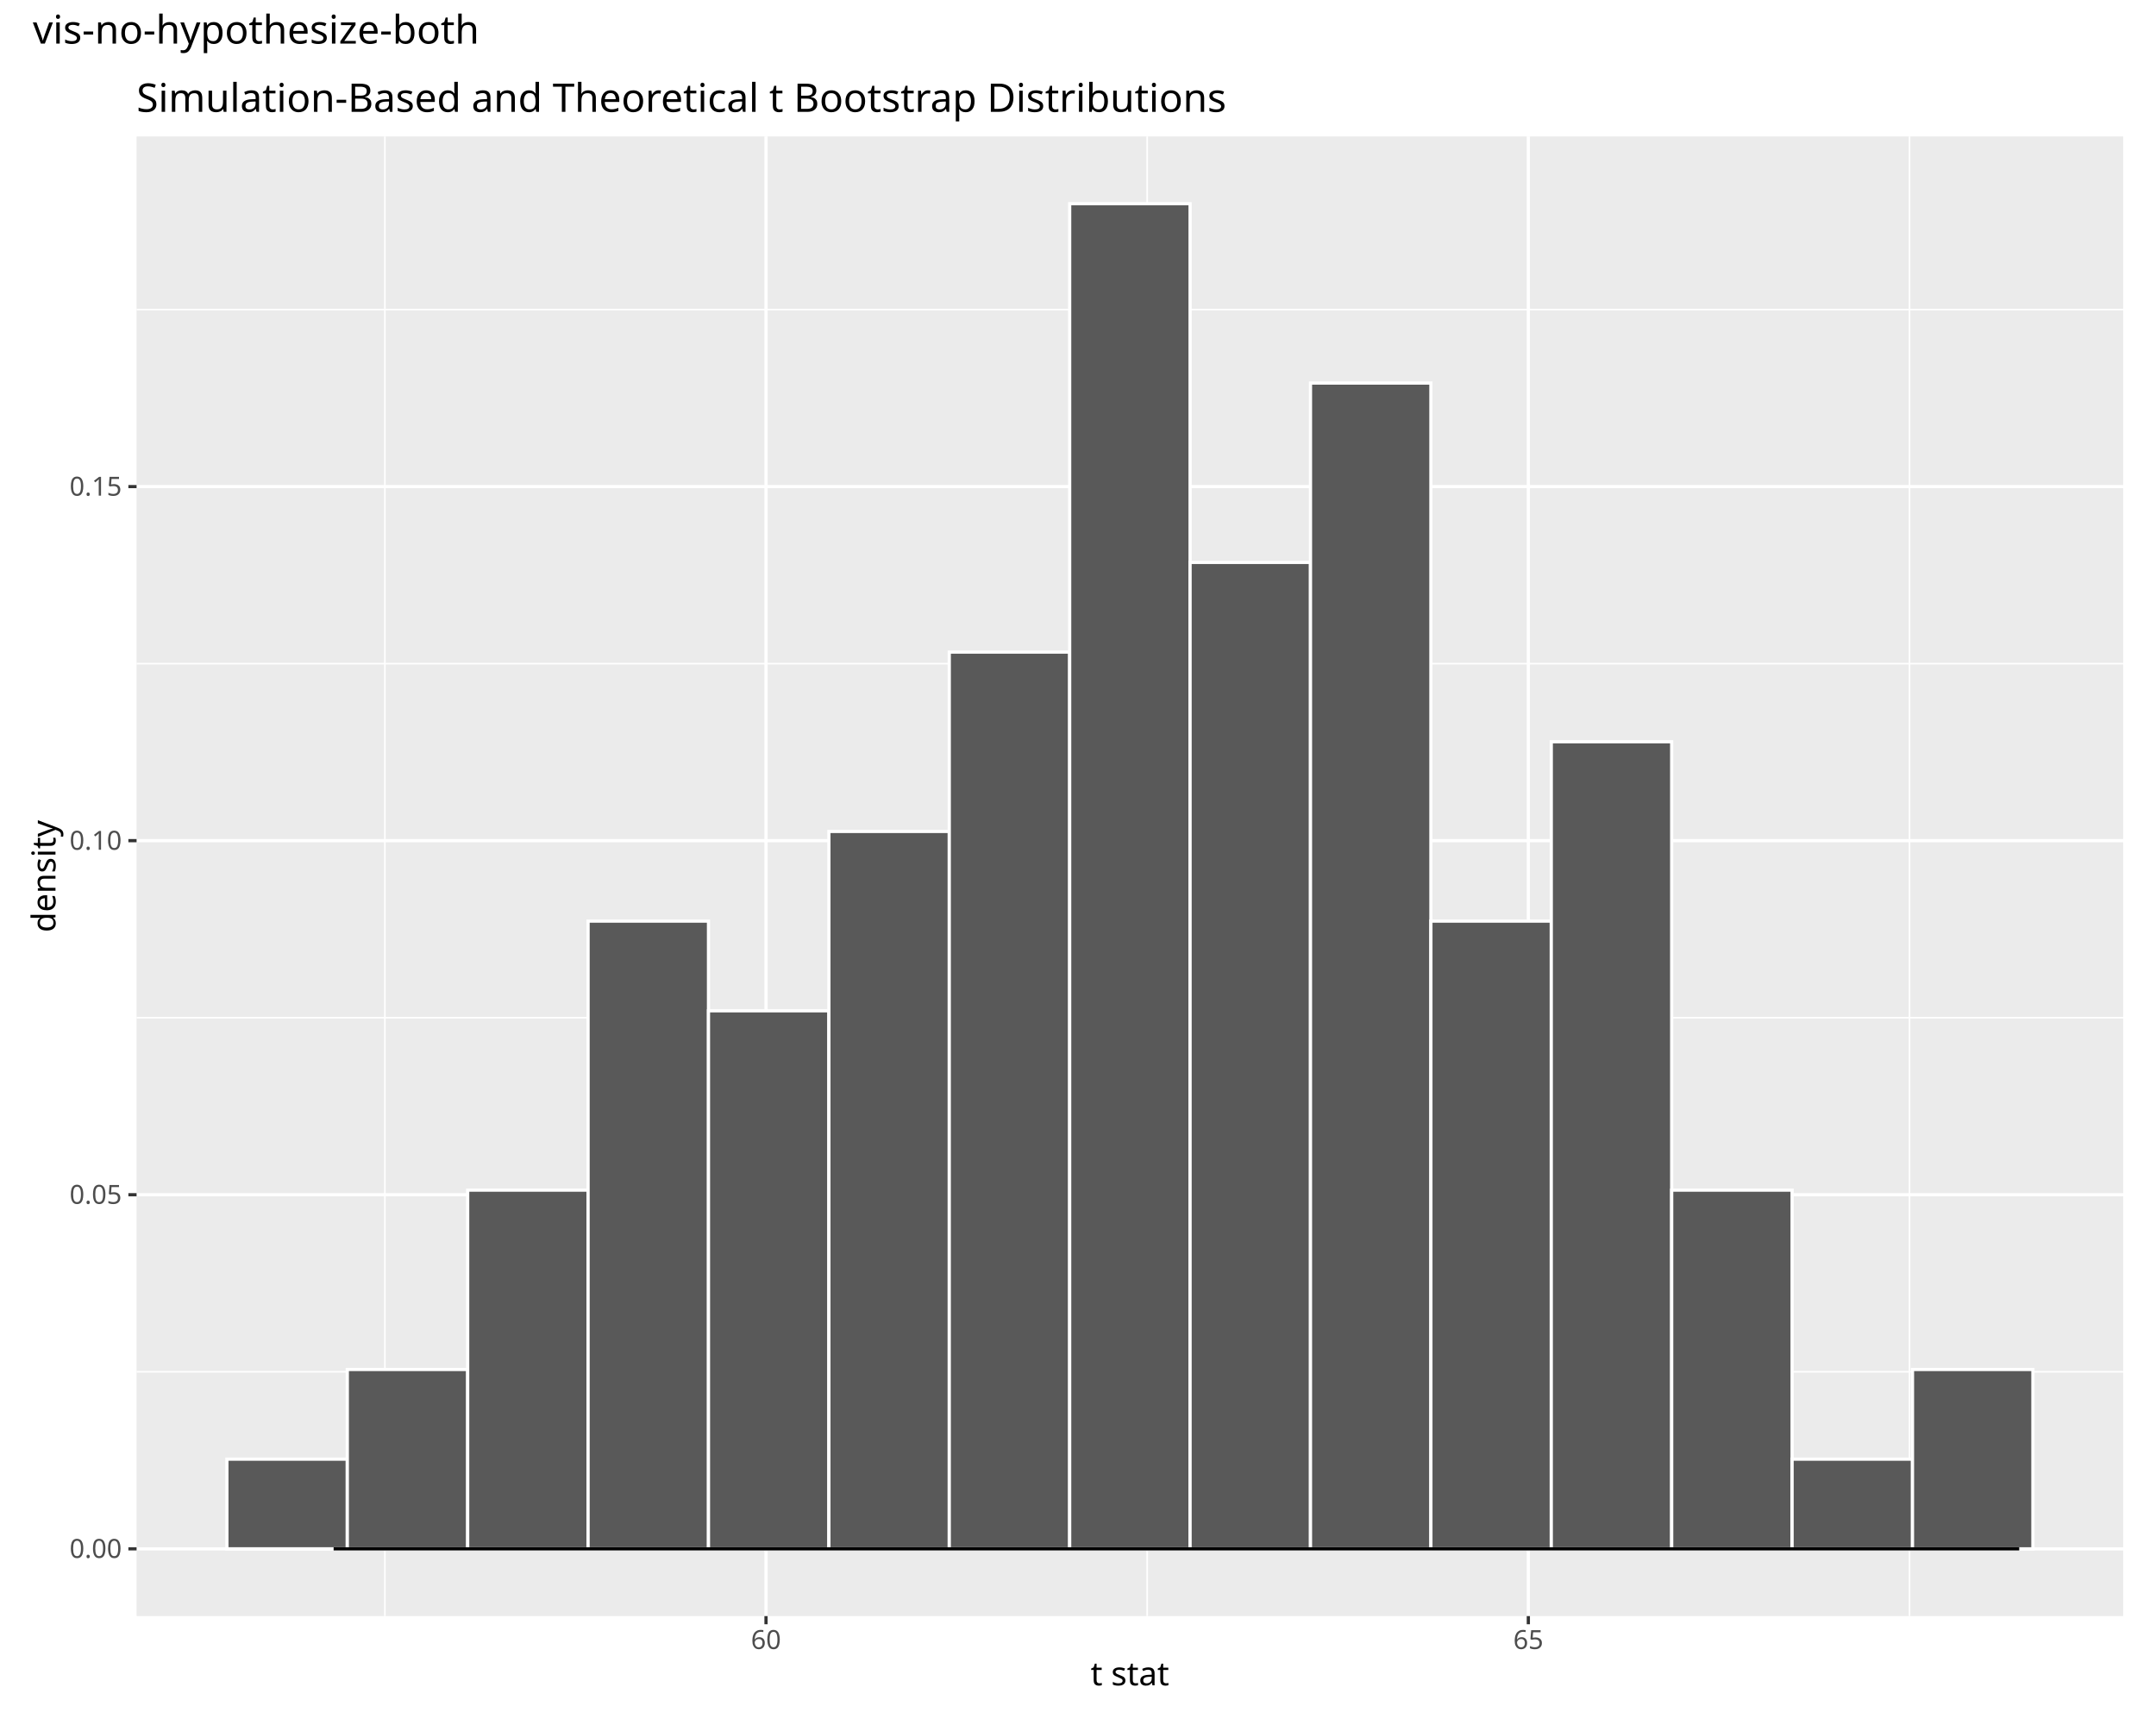
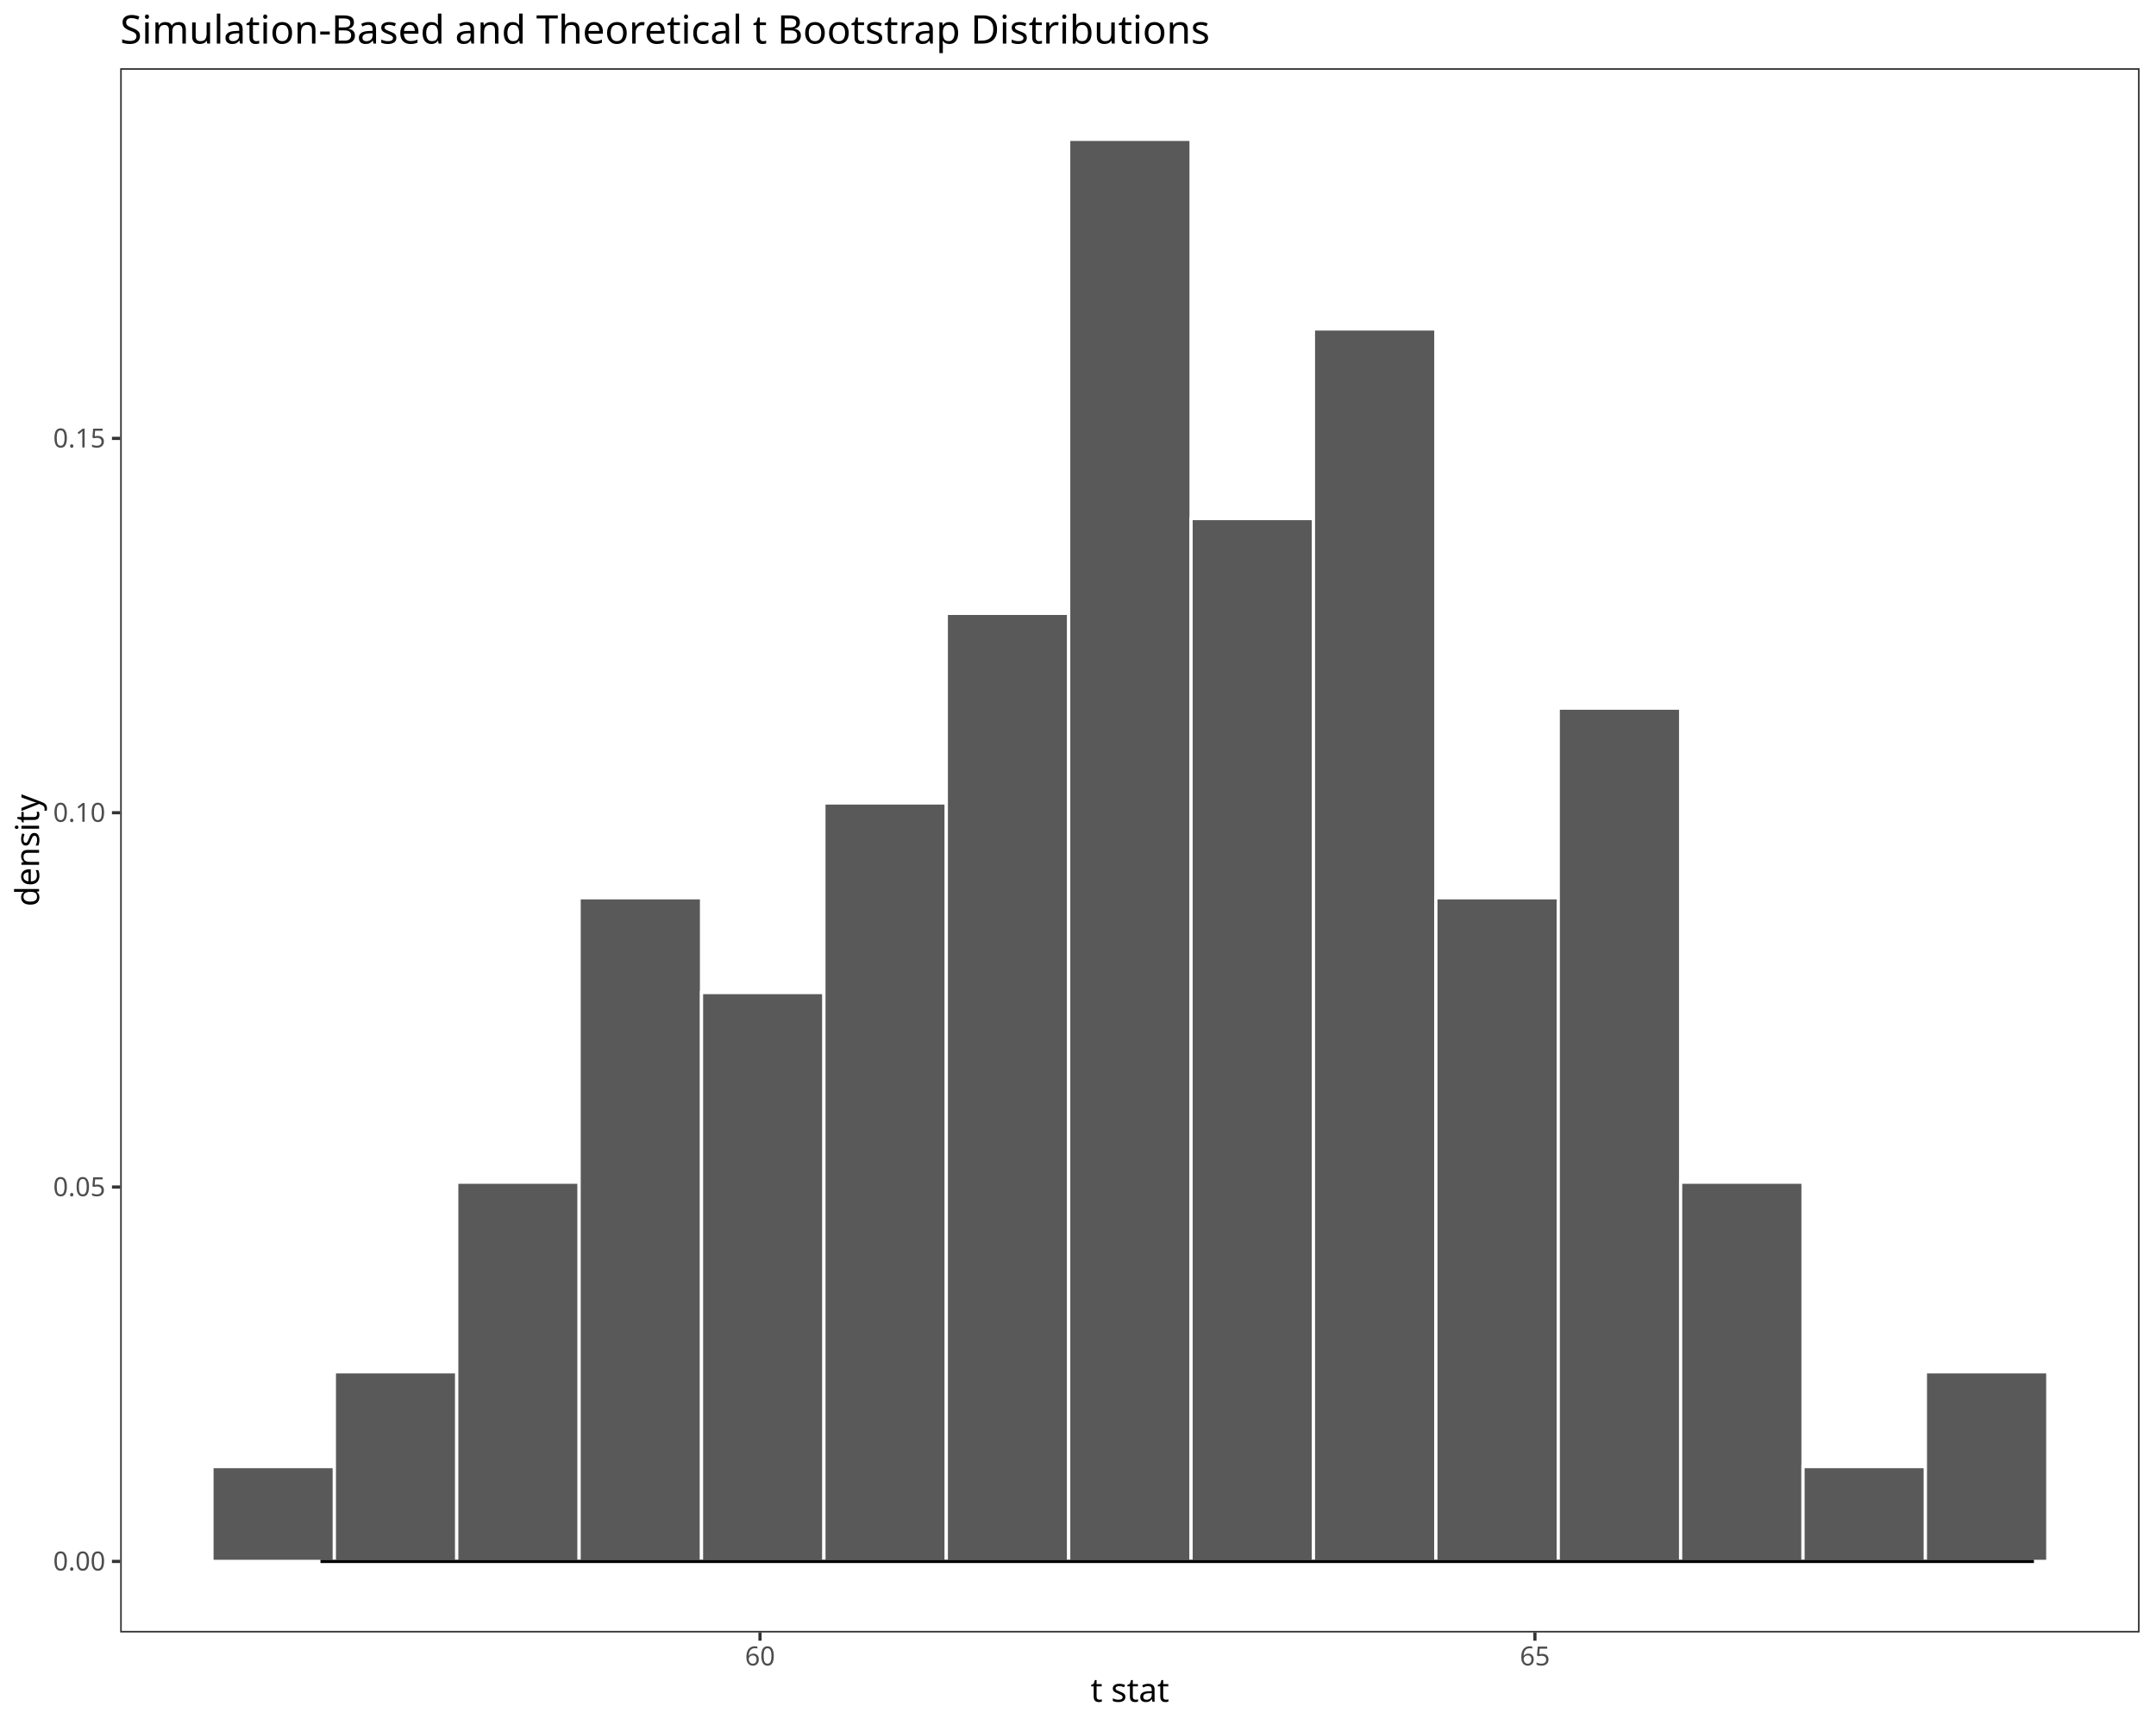
<svg xmlns="http://www.w3.org/2000/svg" class="svglite" data-engine-version="2.0" width="720.00pt" height="576.00pt" viewBox="0 0 720.00 576.00">
  <defs>
    <style type="text/css">
    .svglite line, .svglite polyline, .svglite polygon, .svglite path, .svglite rect, .svglite circle {
      fill: none;
      stroke: #000000;
      stroke-linecap: round;
      stroke-linejoin: round;
      stroke-miterlimit: 10.00;
    }
  </style>
  </defs>
  <rect width="100%" height="100%" style="stroke: none; fill: #FFFFFF;" />
  <defs>
    <clipPath id="cpMC4wMHw3MjAuMDB8MC4wMHw1NzYuMDA=">
      <rect x="0.00" y="0.00" width="720.00" height="576.00" />
    </clipPath>
  </defs>
  <g clip-path="url(#cpMC4wMHw3MjAuMDB8MC4wMHw1NzYuMDA=)">
    <rect x="0.00" y="0.00" width="720.00" height="576.00" style="stroke-width: 1.07; stroke: #FFFFFF; fill: #FFFFFF;" />
  </g>
  <defs>
-     <clipPath id="cpNS40OHw3MTQuNTJ8MjIuNzh8NTcwLjUy">
-       <rect x="5.48" y="22.78" width="709.04" height="547.74" />
+     <clipPath id="cpNDAuMTN8NzE0LjUyfDIyLjc4fDU0NS4xMQ==">
+       <rect x="40.13" y="22.78" width="674.39" height="522.33" />
    </clipPath>
  </defs>
-   <g clip-path="url(#cpNS40OHw3MTQuNTJ8MjIuNzh8NTcwLjUy)">
-     <rect x="5.48" y="22.78" width="709.04" height="547.74" style="stroke-width: 1.07; stroke: #FFFFFF; fill: #FFFFFF;" />
+   <g clip-path="url(#cpNDAuMTN8NzE0LjUyfDIyLjc4fDU0NS4xMQ==)">
+     <rect x="40.13" y="22.78" width="674.39" height="522.33" style="stroke-width: 1.07; stroke: none; fill: #FFFFFF;" />
+     <rect x="70.79" y="489.71" width="40.87" height="31.66" style="stroke-width: 1.07; stroke: #FFFFFF; stroke-linecap: square; stroke-linejoin: miter; fill: #595959;" />
+     <rect x="111.66" y="458.06" width="40.87" height="63.31" style="stroke-width: 1.07; stroke: #FFFFFF; stroke-linecap: square; stroke-linejoin: miter; fill: #595959;" />
+     <rect x="152.53" y="394.75" width="40.87" height="126.63" style="stroke-width: 1.07; stroke: #FFFFFF; stroke-linecap: square; stroke-linejoin: miter; fill: #595959;" />
+     <rect x="193.40" y="299.78" width="40.87" height="221.59" style="stroke-width: 1.07; stroke: #FFFFFF; stroke-linecap: square; stroke-linejoin: miter; fill: #595959;" />
+     <rect x="234.27" y="331.43" width="40.87" height="189.94" style="stroke-width: 1.07; stroke: #FFFFFF; stroke-linecap: square; stroke-linejoin: miter; fill: #595959;" />
+     <rect x="275.15" y="268.12" width="40.87" height="253.25" style="stroke-width: 1.07; stroke: #FFFFFF; stroke-linecap: square; stroke-linejoin: miter; fill: #595959;" />
+     <rect x="316.02" y="204.81" width="40.87" height="316.56" style="stroke-width: 1.07; stroke: #FFFFFF; stroke-linecap: square; stroke-linejoin: miter; fill: #595959;" />
+     <rect x="356.89" y="46.53" width="40.87" height="474.84" style="stroke-width: 1.07; stroke: #FFFFFF; stroke-linecap: square; stroke-linejoin: miter; fill: #595959;" />
+     <rect x="397.76" y="173.15" width="40.87" height="348.22" style="stroke-width: 1.07; stroke: #FFFFFF; stroke-linecap: square; stroke-linejoin: miter; fill: #595959;" />
+     <rect x="438.63" y="109.84" width="40.87" height="411.53" style="stroke-width: 1.07; stroke: #FFFFFF; stroke-linecap: square; stroke-linejoin: miter; fill: #595959;" />
+     <rect x="479.51" y="299.78" width="40.87" height="221.59" style="stroke-width: 1.07; stroke: #FFFFFF; stroke-linecap: square; stroke-linejoin: miter; fill: #595959;" />
+     <rect x="520.38" y="236.46" width="40.87" height="284.91" style="stroke-width: 1.07; stroke: #FFFFFF; stroke-linecap: square; stroke-linejoin: miter; fill: #595959;" />
+     <rect x="561.25" y="394.75" width="40.87" height="126.63" style="stroke-width: 1.07; stroke: #FFFFFF; stroke-linecap: square; stroke-linejoin: miter; fill: #595959;" />
+     <rect x="602.12" y="489.71" width="40.87" height="31.66" style="stroke-width: 1.07; stroke: #FFFFFF; stroke-linecap: square; stroke-linejoin: miter; fill: #595959;" />
+     <rect x="642.99" y="458.06" width="40.87" height="63.31" style="stroke-width: 1.07; stroke: #FFFFFF; stroke-linecap: square; stroke-linejoin: miter; fill: #595959;" />
+     <polyline points="107.02,521.37 112.74,521.37 118.46,521.37 124.18,521.37 129.91,521.37 135.63,521.37 141.35,521.37 147.07,521.37 152.79,521.37 158.52,521.37 164.24,521.37 169.96,521.37 175.68,521.37 181.41,521.37 187.13,521.37 192.85,521.37 198.57,521.37 204.29,521.37 210.02,521.37 215.74,521.37 221.46,521.37 227.18,521.37 232.90,521.37 238.63,521.37 244.35,521.37 250.07,521.37 255.79,521.37 261.51,521.37 267.24,521.37 272.96,521.37 278.68,521.37 284.40,521.37 290.12,521.37 295.85,521.37 301.57,521.37 307.29,521.37 313.01,521.37 318.73,521.37 324.46,521.37 330.18,521.37 335.90,521.37 341.62,521.37 347.35,521.37 353.07,521.37 358.79,521.37 364.51,521.37 370.23,521.37 375.96,521.37 381.68,521.37 387.40,521.37 393.12,521.37 398.84,521.37 404.57,521.37 410.29,521.37 416.01,521.37 421.73,521.37 427.45,521.37 433.18,521.37 438.90,521.37 444.62,521.37 450.34,521.37 456.06,521.37 461.79,521.37 467.51,521.37 473.23,521.37 478.95,521.37 484.68,521.37 490.40,521.37 496.12,521.37 501.84,521.37 507.56,521.37 513.29,521.37 519.01,521.37 524.73,521.37 530.45,521.37 536.17,521.37 541.90,521.37 547.62,521.37 553.34,521.37 559.06,521.37 564.78,521.37 570.51,521.37 576.23,521.37 581.95,521.37 587.67,521.37 593.39,521.37 599.12,521.37 604.84,521.37 610.56,521.37 616.28,521.37 622.01,521.37 627.73,521.37 633.45,521.37 639.17,521.37 644.89,521.37 650.62,521.37 656.34,521.37 662.06,521.37 667.78,521.37 673.50,521.37 679.23,521.37 " style="stroke-width: 1.07; stroke-linecap: butt;" />
+     <rect x="40.13" y="22.78" width="674.39" height="522.33" style="stroke-width: 1.07; stroke: #333333;" />
  </g>
  <g clip-path="url(#cpMC4wMHw3MjAuMDB8MC4wMHw1NzYuMDA=)">
- </g>
-   <defs>
-     <clipPath id="cpNDUuNjF8NzA5LjA0fDQ1LjU3fDUzOS42Mw==">
-       <rect x="45.61" y="45.57" width="663.43" height="494.07" />
-     </clipPath>
-   </defs>
-   <g clip-path="url(#cpNDUuNjF8NzA5LjA0fDQ1LjU3fDUzOS42Mw==)">
-     <rect x="45.61" y="45.57" width="663.43" height="494.07" style="stroke-width: 1.07; stroke: none; fill: #EBEBEB;" />
-     <polyline points="45.61,458.06 709.04,458.06 " style="stroke-width: 0.53; stroke: #FFFFFF; stroke-linecap: butt;" />
-     <polyline points="45.61,339.83 709.04,339.83 " style="stroke-width: 0.53; stroke: #FFFFFF; stroke-linecap: butt;" />
-     <polyline points="45.61,221.60 709.04,221.60 " style="stroke-width: 0.53; stroke: #FFFFFF; stroke-linecap: butt;" />
-     <polyline points="45.61,103.36 709.04,103.36 " style="stroke-width: 0.53; stroke: #FFFFFF; stroke-linecap: butt;" />
-     <polyline points="128.53,539.63 128.53,45.57 " style="stroke-width: 0.53; stroke: #FFFFFF; stroke-linecap: butt;" />
-     <polyline points="383.10,539.63 383.10,45.57 " style="stroke-width: 0.53; stroke: #FFFFFF; stroke-linecap: butt;" />
-     <polyline points="637.68,539.63 637.68,45.57 " style="stroke-width: 0.53; stroke: #FFFFFF; stroke-linecap: butt;" />
-     <polyline points="45.61,517.18 709.04,517.18 " style="stroke-width: 1.07; stroke: #FFFFFF; stroke-linecap: butt;" />
-     <polyline points="45.61,398.94 709.04,398.94 " style="stroke-width: 1.07; stroke: #FFFFFF; stroke-linecap: butt;" />
-     <polyline points="45.61,280.71 709.04,280.71 " style="stroke-width: 1.07; stroke: #FFFFFF; stroke-linecap: butt;" />
-     <polyline points="45.61,162.48 709.04,162.48 " style="stroke-width: 1.07; stroke: #FFFFFF; stroke-linecap: butt;" />
-     <polyline points="255.81,539.63 255.81,45.57 " style="stroke-width: 1.07; stroke: #FFFFFF; stroke-linecap: butt;" />
-     <polyline points="510.39,539.63 510.39,45.57 " style="stroke-width: 1.07; stroke: #FFFFFF; stroke-linecap: butt;" />
-     <rect x="75.77" y="487.23" width="40.21" height="29.94" style="stroke-width: 1.07; stroke: #FFFFFF; stroke-linecap: square; stroke-linejoin: miter; fill: #595959;" />
-     <rect x="115.98" y="457.29" width="40.21" height="59.89" style="stroke-width: 1.07; stroke: #FFFFFF; stroke-linecap: square; stroke-linejoin: miter; fill: #595959;" />
-     <rect x="156.18" y="397.40" width="40.21" height="119.77" style="stroke-width: 1.07; stroke: #FFFFFF; stroke-linecap: square; stroke-linejoin: miter; fill: #595959;" />
-     <rect x="196.39" y="307.57" width="40.21" height="209.60" style="stroke-width: 1.07; stroke: #FFFFFF; stroke-linecap: square; stroke-linejoin: miter; fill: #595959;" />
-     <rect x="236.60" y="337.52" width="40.21" height="179.66" style="stroke-width: 1.07; stroke: #FFFFFF; stroke-linecap: square; stroke-linejoin: miter; fill: #595959;" />
-     <rect x="276.81" y="277.63" width="40.21" height="239.55" style="stroke-width: 1.07; stroke: #FFFFFF; stroke-linecap: square; stroke-linejoin: miter; fill: #595959;" />
-     <rect x="317.01" y="217.74" width="40.21" height="299.43" style="stroke-width: 1.07; stroke: #FFFFFF; stroke-linecap: square; stroke-linejoin: miter; fill: #595959;" />
-     <rect x="357.22" y="68.02" width="40.21" height="449.15" style="stroke-width: 1.07; stroke: #FFFFFF; stroke-linecap: square; stroke-linejoin: miter; fill: #595959;" />
-     <rect x="397.43" y="187.80" width="40.21" height="329.38" style="stroke-width: 1.07; stroke: #FFFFFF; stroke-linecap: square; stroke-linejoin: miter; fill: #595959;" />
-     <rect x="437.64" y="127.91" width="40.21" height="389.26" style="stroke-width: 1.07; stroke: #FFFFFF; stroke-linecap: square; stroke-linejoin: miter; fill: #595959;" />
-     <rect x="477.85" y="307.57" width="40.21" height="209.60" style="stroke-width: 1.07; stroke: #FFFFFF; stroke-linecap: square; stroke-linejoin: miter; fill: #595959;" />
-     <rect x="518.05" y="247.68" width="40.21" height="269.49" style="stroke-width: 1.07; stroke: #FFFFFF; stroke-linecap: square; stroke-linejoin: miter; fill: #595959;" />
-     <rect x="558.26" y="397.40" width="40.21" height="119.77" style="stroke-width: 1.07; stroke: #FFFFFF; stroke-linecap: square; stroke-linejoin: miter; fill: #595959;" />
-     <rect x="598.47" y="487.23" width="40.21" height="29.94" style="stroke-width: 1.07; stroke: #FFFFFF; stroke-linecap: square; stroke-linejoin: miter; fill: #595959;" />
-     <rect x="638.68" y="457.29" width="40.21" height="59.89" style="stroke-width: 1.07; stroke: #FFFFFF; stroke-linecap: square; stroke-linejoin: miter; fill: #595959;" />
-     <polyline points="111.41,517.18 117.04,517.18 122.67,517.18 128.30,517.18 133.93,517.18 139.56,517.18 145.19,517.18 150.81,517.18 156.44,517.18 162.07,517.18 167.70,517.18 173.33,517.18 178.96,517.18 184.59,517.18 190.22,517.18 195.85,517.18 201.48,517.18 207.11,517.18 212.73,517.18 218.36,517.18 223.99,517.18 229.62,517.18 235.25,517.18 240.88,517.18 246.51,517.18 252.14,517.18 257.77,517.18 263.40,517.18 269.03,517.18 274.65,517.18 280.28,517.18 285.91,517.18 291.54,517.18 297.17,517.18 302.80,517.18 308.43,517.18 314.06,517.18 319.69,517.18 325.32,517.18 330.95,517.18 336.57,517.18 342.20,517.18 347.83,517.18 353.46,517.18 359.09,517.18 364.72,517.18 370.35,517.18 375.98,517.18 381.61,517.18 387.24,517.18 392.87,517.18 398.49,517.18 404.12,517.18 409.75,517.18 415.38,517.18 421.01,517.18 426.64,517.18 432.27,517.18 437.90,517.18 443.53,517.18 449.16,517.18 454.79,517.18 460.41,517.18 466.04,517.18 471.67,517.18 477.30,517.18 482.93,517.18 488.56,517.18 494.19,517.18 499.82,517.18 505.45,517.18 511.08,517.18 516.71,517.18 522.33,517.18 527.96,517.18 533.59,517.18 539.22,517.18 544.85,517.18 550.48,517.18 556.11,517.18 561.74,517.18 567.37,517.18 573.00,517.18 578.63,517.18 584.25,517.18 589.88,517.18 595.51,517.18 601.14,517.18 606.77,517.18 612.40,517.18 618.03,517.18 623.66,517.18 629.29,517.18 634.92,517.18 640.55,517.18 646.17,517.18 651.80,517.18 657.43,517.18 663.06,517.18 668.69,517.18 674.32,517.18 " style="stroke-width: 1.07; stroke-linecap: butt;" />
-   </g>
-   <g clip-path="url(#cpMC4wMHw3MjAuMDB8MC4wMHw1NzYuMDA=)">
-     <text x="40.68" y="520.20" text-anchor="end" style="font-size: 8.80px; fill: #4D4D4D; font-family: sans;" textLength="17.13px" lengthAdjust="spacingAndGlyphs">0.00</text>
-     <text x="40.68" y="401.97" text-anchor="end" style="font-size: 8.80px; fill: #4D4D4D; font-family: sans;" textLength="17.13px" lengthAdjust="spacingAndGlyphs">0.05</text>
-     <text x="40.68" y="283.74" text-anchor="end" style="font-size: 8.80px; fill: #4D4D4D; font-family: sans;" textLength="17.13px" lengthAdjust="spacingAndGlyphs">0.10</text>
-     <text x="40.68" y="165.51" text-anchor="end" style="font-size: 8.80px; fill: #4D4D4D; font-family: sans;" textLength="17.13px" lengthAdjust="spacingAndGlyphs">0.15</text>
-     <polyline points="42.87,517.18 45.61,517.18 " style="stroke-width: 1.07; stroke: #333333; stroke-linecap: butt;" />
-     <polyline points="42.87,398.94 45.61,398.94 " style="stroke-width: 1.07; stroke: #333333; stroke-linecap: butt;" />
-     <polyline points="42.87,280.71 45.61,280.71 " style="stroke-width: 1.07; stroke: #333333; stroke-linecap: butt;" />
-     <polyline points="42.87,162.48 45.61,162.48 " style="stroke-width: 1.07; stroke: #333333; stroke-linecap: butt;" />
-     <polyline points="255.81,542.37 255.81,539.63 " style="stroke-width: 1.07; stroke: #333333; stroke-linecap: butt;" />
-     <polyline points="510.39,542.37 510.39,539.63 " style="stroke-width: 1.07; stroke: #333333; stroke-linecap: butt;" />
-     <text x="255.81" y="550.62" text-anchor="middle" style="font-size: 8.80px; fill: #4D4D4D; font-family: sans;" textLength="9.79px" lengthAdjust="spacingAndGlyphs">60</text>
-     <text x="510.39" y="550.62" text-anchor="middle" style="font-size: 8.80px; fill: #4D4D4D; font-family: sans;" textLength="9.79px" lengthAdjust="spacingAndGlyphs">65</text>
-     <text x="377.33" y="562.76" text-anchor="middle" style="font-size: 11.00px; font-family: sans;" textLength="23.85px" lengthAdjust="spacingAndGlyphs">t stat</text>
-     <text transform="translate(18.53,292.60) rotate(-90)" text-anchor="middle" style="font-size: 11.00px; font-family: sans;" textLength="34.86px" lengthAdjust="spacingAndGlyphs">density</text>
-     <text x="45.61" y="37.35" style="font-size: 13.20px; font-family: sans;" textLength="341.94px" lengthAdjust="spacingAndGlyphs">Simulation-Based and Theoretical t Bootstrap Distributions</text>
-     <text x="10.96" y="14.56" style="font-size: 13.20px; font-family: sans;" textLength="140.17px" lengthAdjust="spacingAndGlyphs">vis-no-hypothesize-both</text>
+     <text x="35.20" y="524.40" text-anchor="end" style="font-size: 8.80px; fill: #4D4D4D; font-family: sans;" textLength="17.13px" lengthAdjust="spacingAndGlyphs">0.00</text>
+     <text x="35.20" y="399.40" text-anchor="end" style="font-size: 8.80px; fill: #4D4D4D; font-family: sans;" textLength="17.13px" lengthAdjust="spacingAndGlyphs">0.05</text>
+     <text x="35.20" y="274.41" text-anchor="end" style="font-size: 8.80px; fill: #4D4D4D; font-family: sans;" textLength="17.13px" lengthAdjust="spacingAndGlyphs">0.10</text>
+     <text x="35.20" y="149.41" text-anchor="end" style="font-size: 8.80px; fill: #4D4D4D; font-family: sans;" textLength="17.13px" lengthAdjust="spacingAndGlyphs">0.15</text>
+     <polyline points="37.39,521.37 40.13,521.37 " style="stroke-width: 1.07; stroke: #333333; stroke-linecap: butt;" />
+     <polyline points="37.39,396.37 40.13,396.37 " style="stroke-width: 1.07; stroke: #333333; stroke-linecap: butt;" />
+     <polyline points="37.39,271.38 40.13,271.38 " style="stroke-width: 1.07; stroke: #333333; stroke-linecap: butt;" />
+     <polyline points="37.39,146.38 40.13,146.38 " style="stroke-width: 1.07; stroke: #333333; stroke-linecap: butt;" />
+     <polyline points="253.81,547.85 253.81,545.11 " style="stroke-width: 1.07; stroke: #333333; stroke-linecap: butt;" />
+     <polyline points="512.59,547.85 512.59,545.11 " style="stroke-width: 1.07; stroke: #333333; stroke-linecap: butt;" />
+     <text x="253.81" y="556.10" text-anchor="middle" style="font-size: 8.80px; fill: #4D4D4D; font-family: sans;" textLength="9.79px" lengthAdjust="spacingAndGlyphs">60</text>
+     <text x="512.59" y="556.10" text-anchor="middle" style="font-size: 8.80px; fill: #4D4D4D; font-family: sans;" textLength="9.79px" lengthAdjust="spacingAndGlyphs">65</text>
+     <text x="377.33" y="568.24" text-anchor="middle" style="font-size: 11.00px; font-family: sans;" textLength="23.85px" lengthAdjust="spacingAndGlyphs">t stat</text>
+     <text transform="translate(13.05,283.95) rotate(-90)" text-anchor="middle" style="font-size: 11.00px; font-family: sans;" textLength="34.86px" lengthAdjust="spacingAndGlyphs">density</text>
+     <text x="40.13" y="14.56" style="font-size: 13.20px; font-family: sans;" textLength="341.94px" lengthAdjust="spacingAndGlyphs">Simulation-Based and Theoretical t Bootstrap Distributions</text>
  </g>
</svg>
